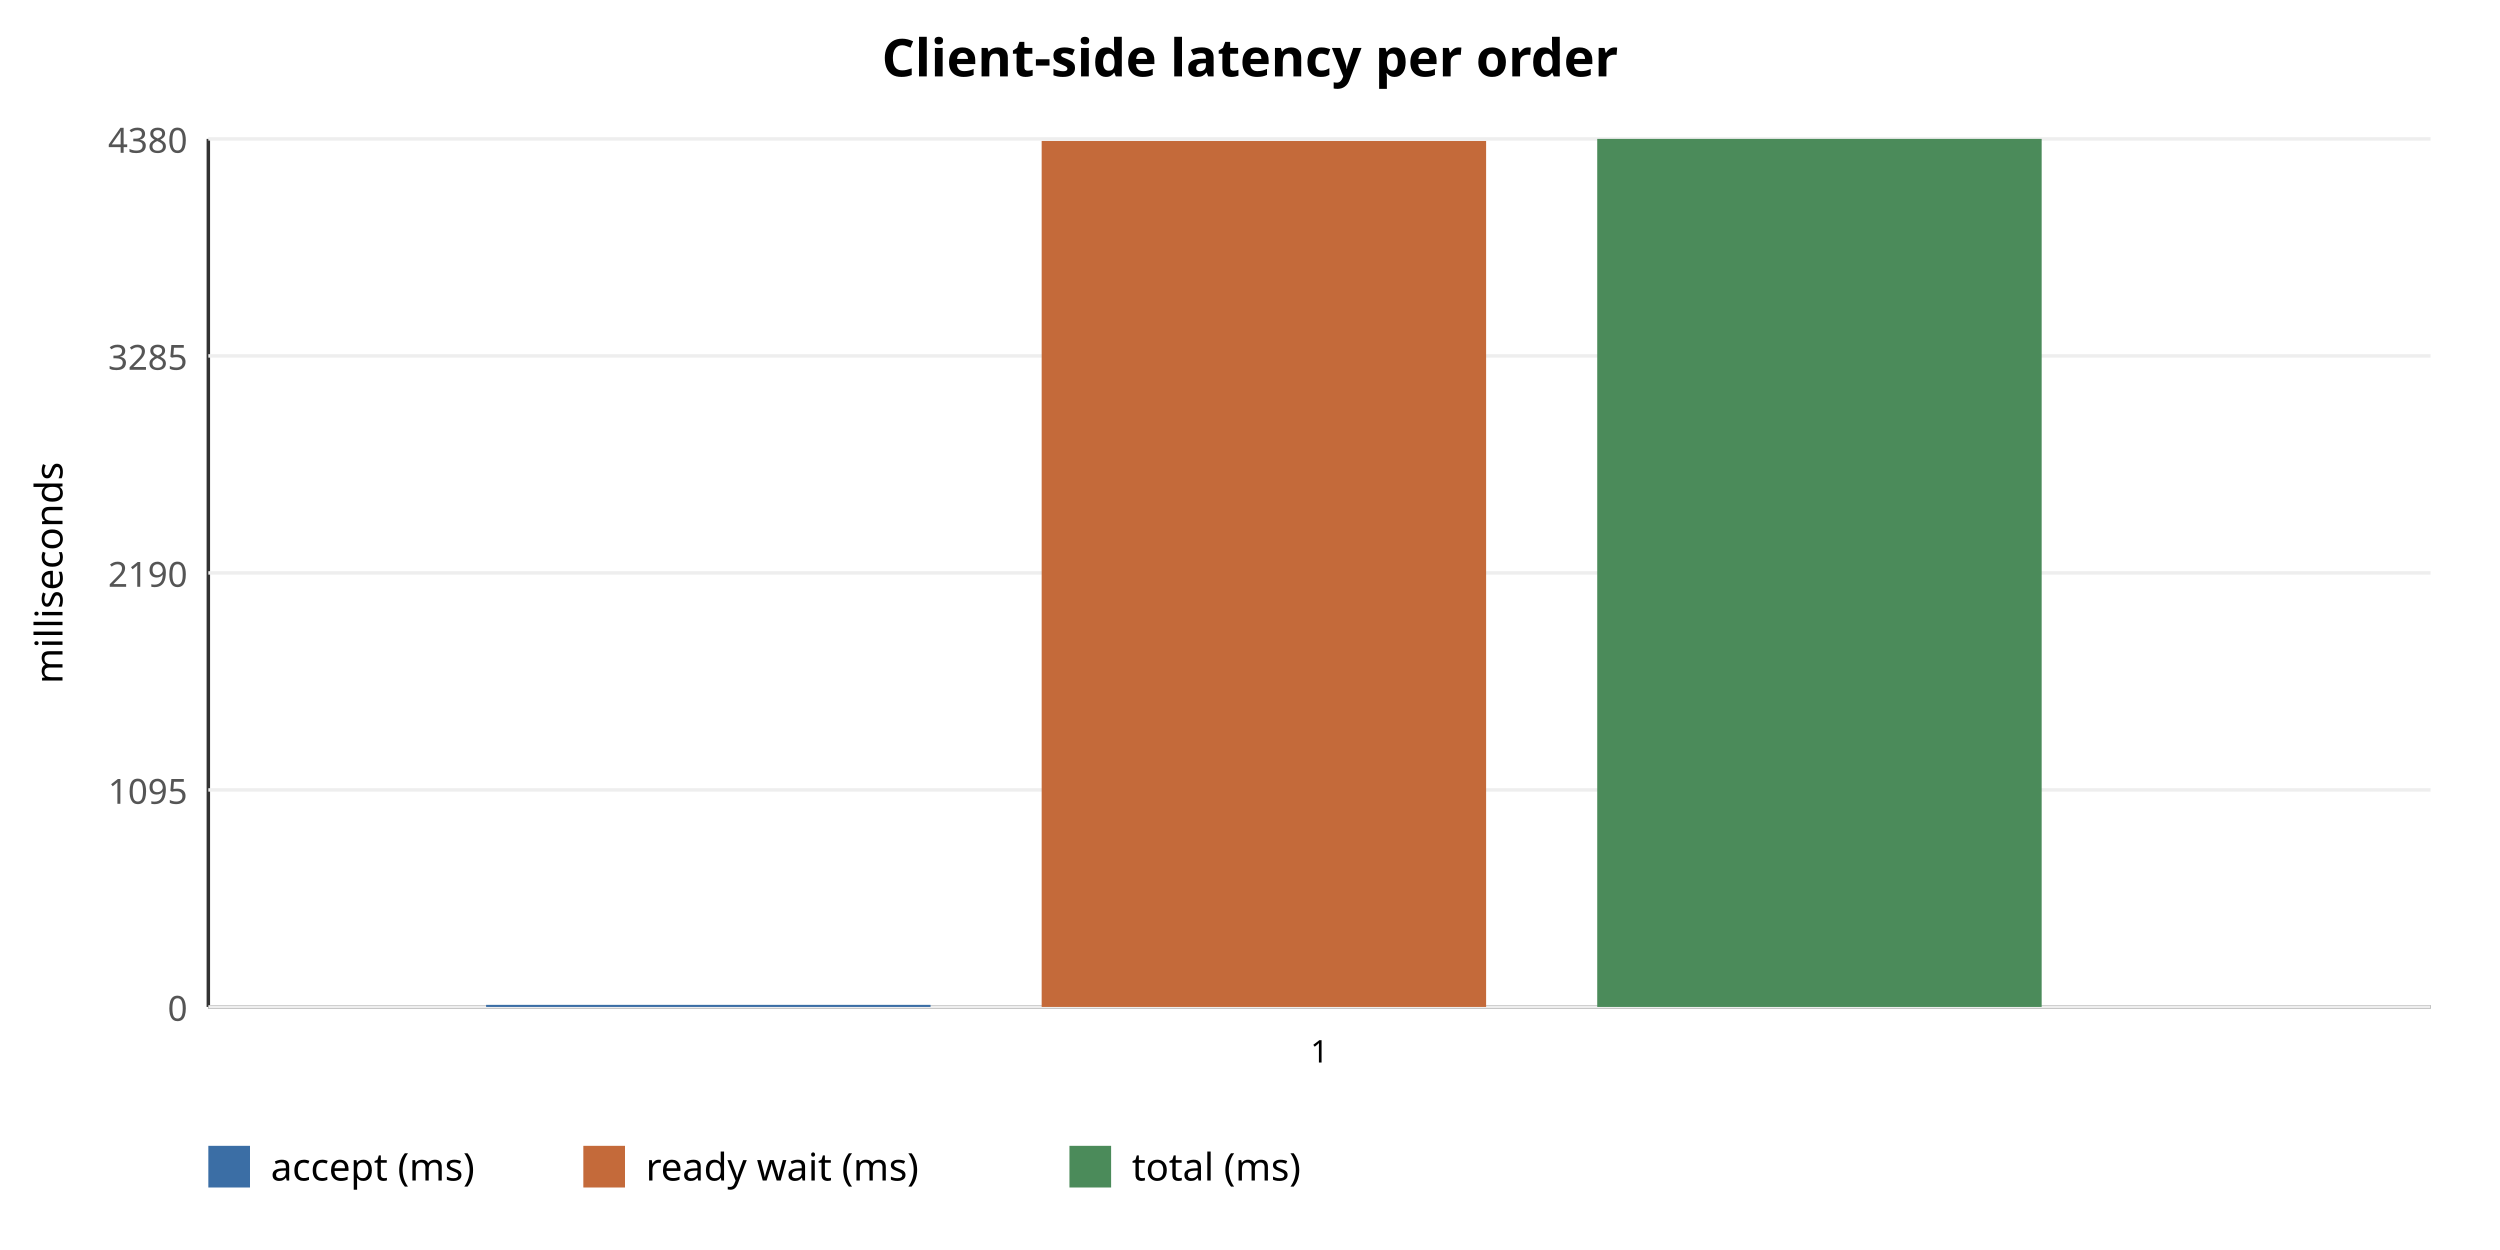
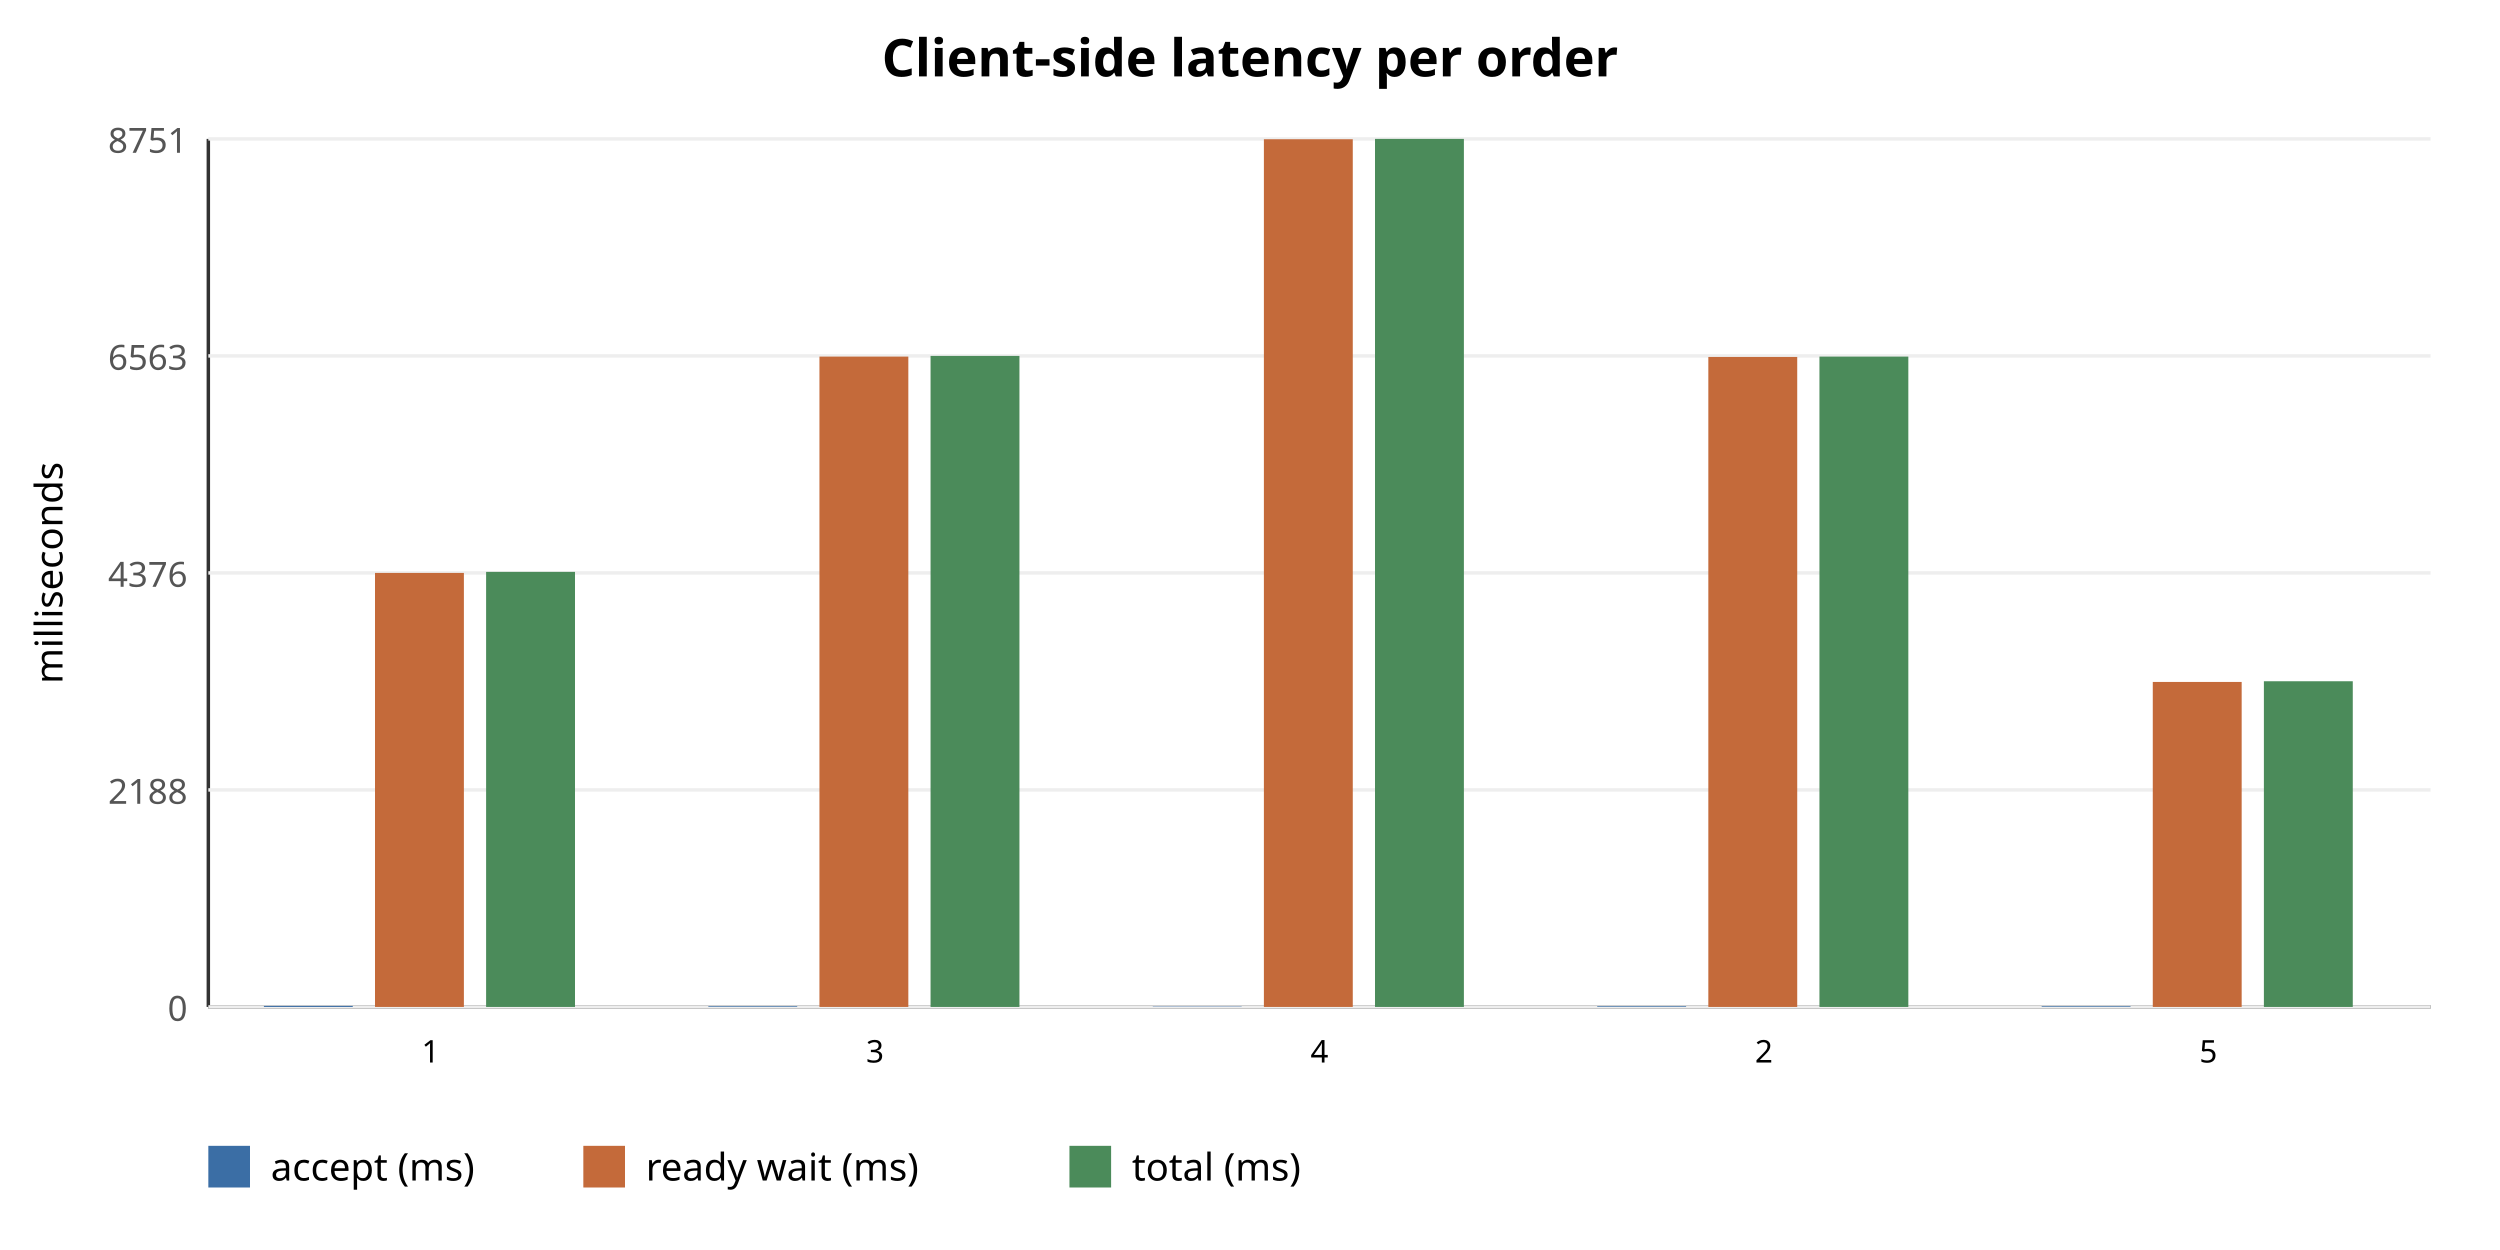
<svg xmlns="http://www.w3.org/2000/svg" width="720" height="360">
  <rect width="720" height="360" fill="white" />
  <text x="360.0" y="22" text-anchor="middle" font-family="sans-serif" font-size="15" font-weight="bold">Client-side latency per order</text>
  <line x1="60" y1="40" x2="60" y2="290" stroke="#333" />
  <line x1="60" y1="290" x2="700" y2="290" stroke="#333" />
  <line x1="60" y1="40.0" x2="700" y2="40.0" stroke="#eee" />
-   <text x="54" y="44.0" text-anchor="end" font-family="sans-serif" font-size="10" fill="#555">4380</text>
+   <text x="54" y="44.0" text-anchor="end" font-family="sans-serif" font-size="10" fill="#555">8751</text>
  <line x1="60" y1="102.5" x2="700" y2="102.5" stroke="#eee" />
-   <text x="54" y="106.5" text-anchor="end" font-family="sans-serif" font-size="10" fill="#555">3285</text>
+   <text x="54" y="106.5" text-anchor="end" font-family="sans-serif" font-size="10" fill="#555">6563</text>
  <line x1="60" y1="165.0" x2="700" y2="165.0" stroke="#eee" />
-   <text x="54" y="169.0" text-anchor="end" font-family="sans-serif" font-size="10" fill="#555">2190</text>
+   <text x="54" y="169.0" text-anchor="end" font-family="sans-serif" font-size="10" fill="#555">4376</text>
  <line x1="60" y1="227.5" x2="700" y2="227.5" stroke="#eee" />
-   <text x="54" y="231.5" text-anchor="end" font-family="sans-serif" font-size="10" fill="#555">1095</text>
+   <text x="54" y="231.5" text-anchor="end" font-family="sans-serif" font-size="10" fill="#555">2188</text>
  <line x1="60" y1="290.0" x2="700" y2="290.0" stroke="#eee" />
  <text x="54" y="294.0" text-anchor="end" font-family="sans-serif" font-size="10" fill="#555">0</text>
-   <rect x="140.0" y="289.4" width="128.0" height="0.6" fill="#3b6ea5" />
-   <rect x="300.0" y="40.6" width="128.0" height="249.4" fill="#c46a3a" />
-   <rect x="460.0" y="40.0" width="128.0" height="250.0" fill="#4b8b5a" />
-   <text x="380.0" y="306" text-anchor="middle" font-family="sans-serif" font-size="9">1</text>
+   <rect x="76.0" y="289.7" width="25.6" height="0.3" fill="#3b6ea5" />
+   <rect x="108.0" y="165.0" width="25.6" height="125.0" fill="#c46a3a" />
+   <rect x="140.0" y="164.7" width="25.6" height="125.3" fill="#4b8b5a" />
+   <text x="124.0" y="306" text-anchor="middle" font-family="sans-serif" font-size="9">1</text>
+   <rect x="204.0" y="289.8" width="25.6" height="0.2" fill="#3b6ea5" />
+   <rect x="236.0" y="102.7" width="25.6" height="187.3" fill="#c46a3a" />
+   <rect x="268.0" y="102.5" width="25.6" height="187.5" fill="#4b8b5a" />
+   <text x="252.0" y="306" text-anchor="middle" font-family="sans-serif" font-size="9">3</text>
+   <rect x="332.0" y="289.9" width="25.6" height="0.1" fill="#3b6ea5" />
+   <rect x="364.0" y="40.1" width="25.6" height="249.9" fill="#c46a3a" />
+   <rect x="396.0" y="40.0" width="25.6" height="250.0" fill="#4b8b5a" />
+   <text x="380.0" y="306" text-anchor="middle" font-family="sans-serif" font-size="9">4</text>
+   <rect x="460.0" y="289.8" width="25.6" height="0.2" fill="#3b6ea5" />
+   <rect x="492.0" y="102.8" width="25.6" height="187.2" fill="#c46a3a" />
+   <rect x="524.0" y="102.7" width="25.6" height="187.3" fill="#4b8b5a" />
+   <text x="508.0" y="306" text-anchor="middle" font-family="sans-serif" font-size="9">2</text>
+   <rect x="588.0" y="289.8" width="25.6" height="0.2" fill="#3b6ea5" />
+   <rect x="620.0" y="196.4" width="25.6" height="93.6" fill="#c46a3a" />
+   <rect x="652.0" y="196.2" width="25.6" height="93.8" fill="#4b8b5a" />
+   <text x="636.0" y="306" text-anchor="middle" font-family="sans-serif" font-size="9">5</text>
  <rect x="60" y="330" width="12" height="12" fill="#3b6ea5" />
  <text x="78" y="340" font-family="sans-serif" font-size="11">accept (ms)</text>
  <rect x="168" y="330" width="12" height="12" fill="#c46a3a" />
  <text x="186" y="340" font-family="sans-serif" font-size="11">ready wait (ms)</text>
  <rect x="308" y="330" width="12" height="12" fill="#4b8b5a" />
  <text x="326" y="340" font-family="sans-serif" font-size="11">total (ms)</text>
  <text x="18" y="165.0" transform="rotate(-90 18 165.0)" text-anchor="middle" font-family="sans-serif" font-size="11">milliseconds</text>
</svg>
